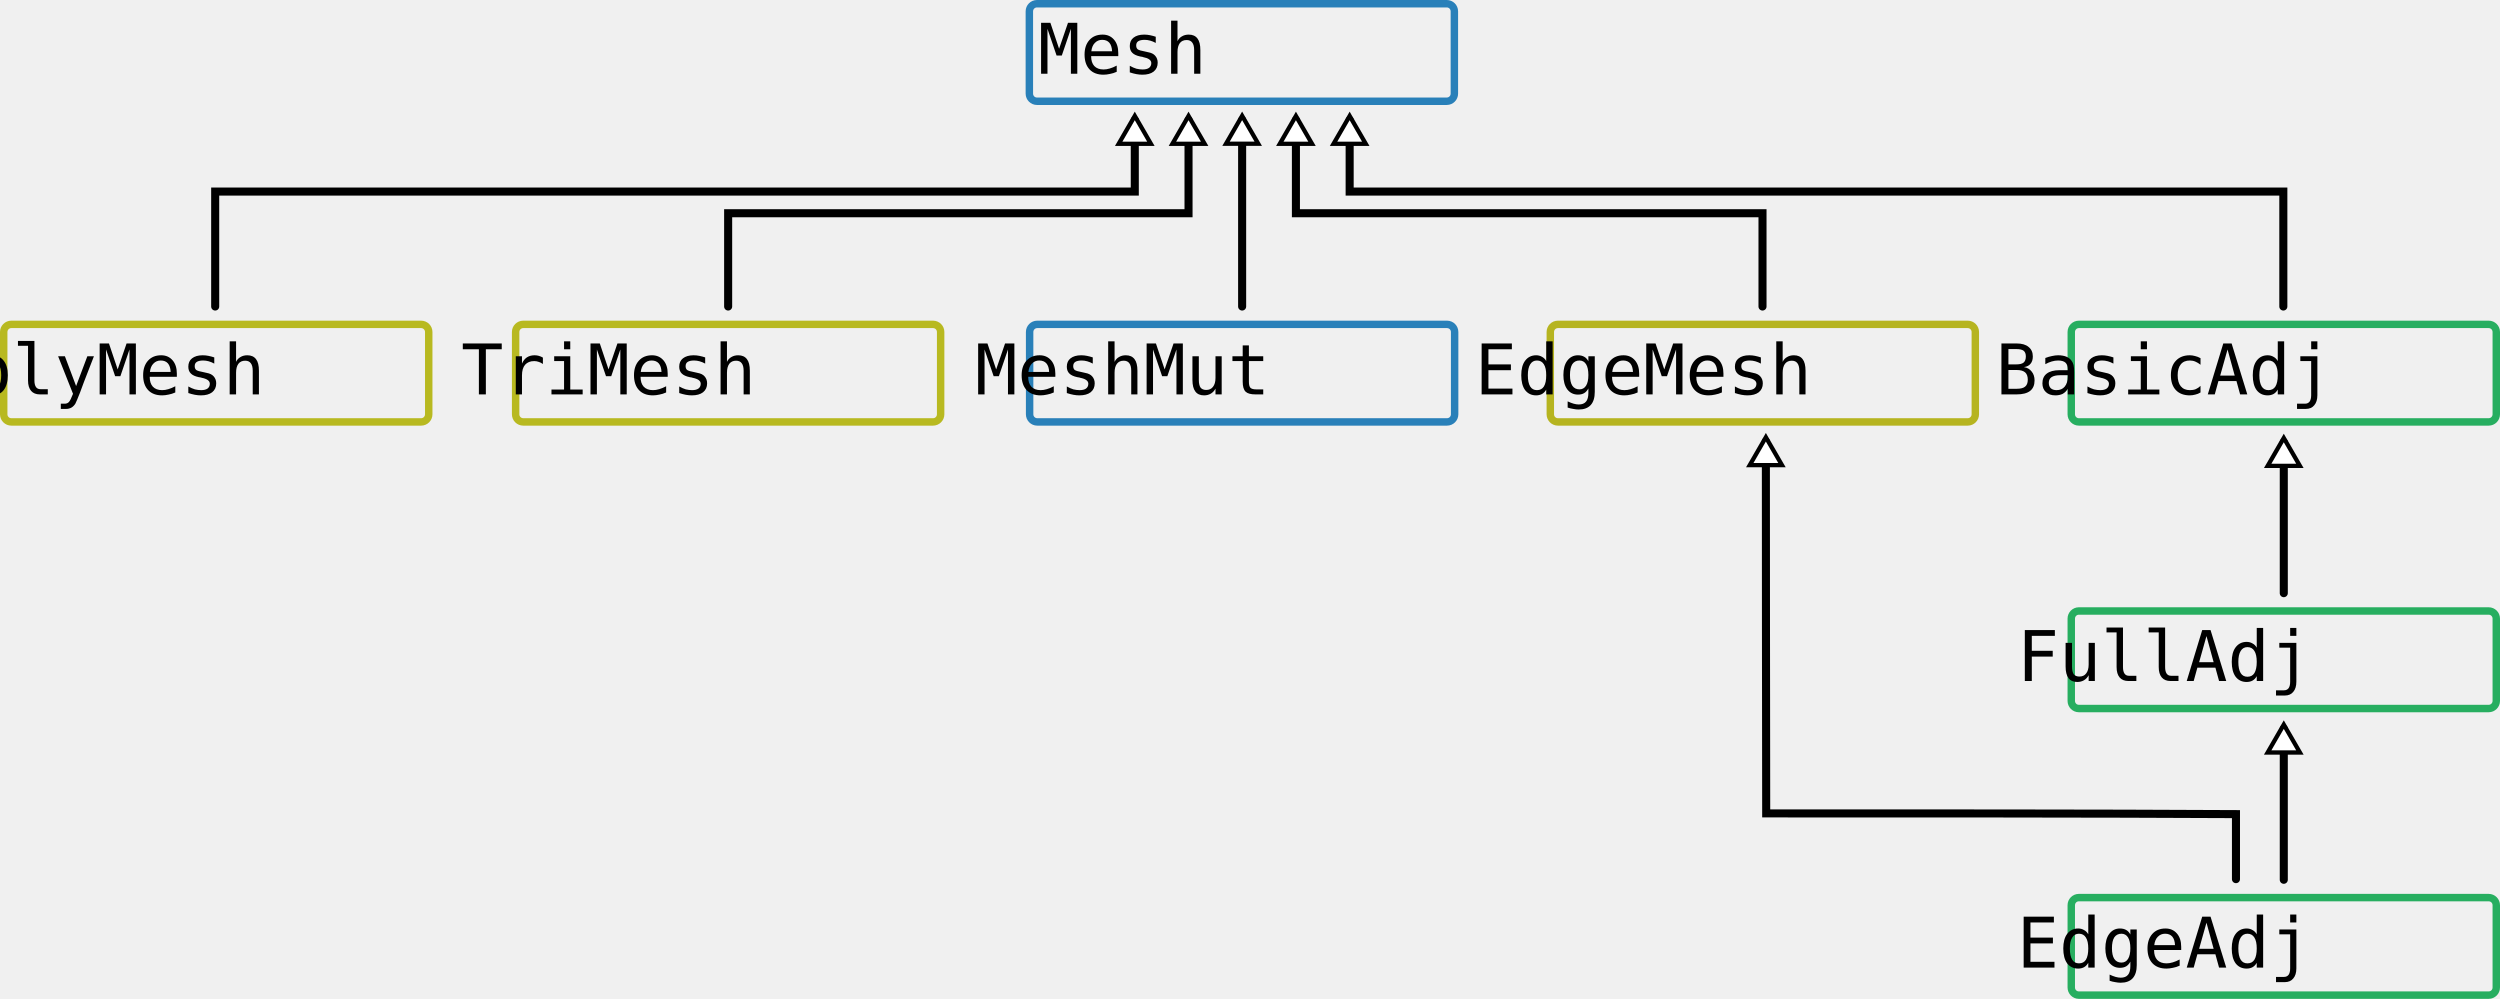
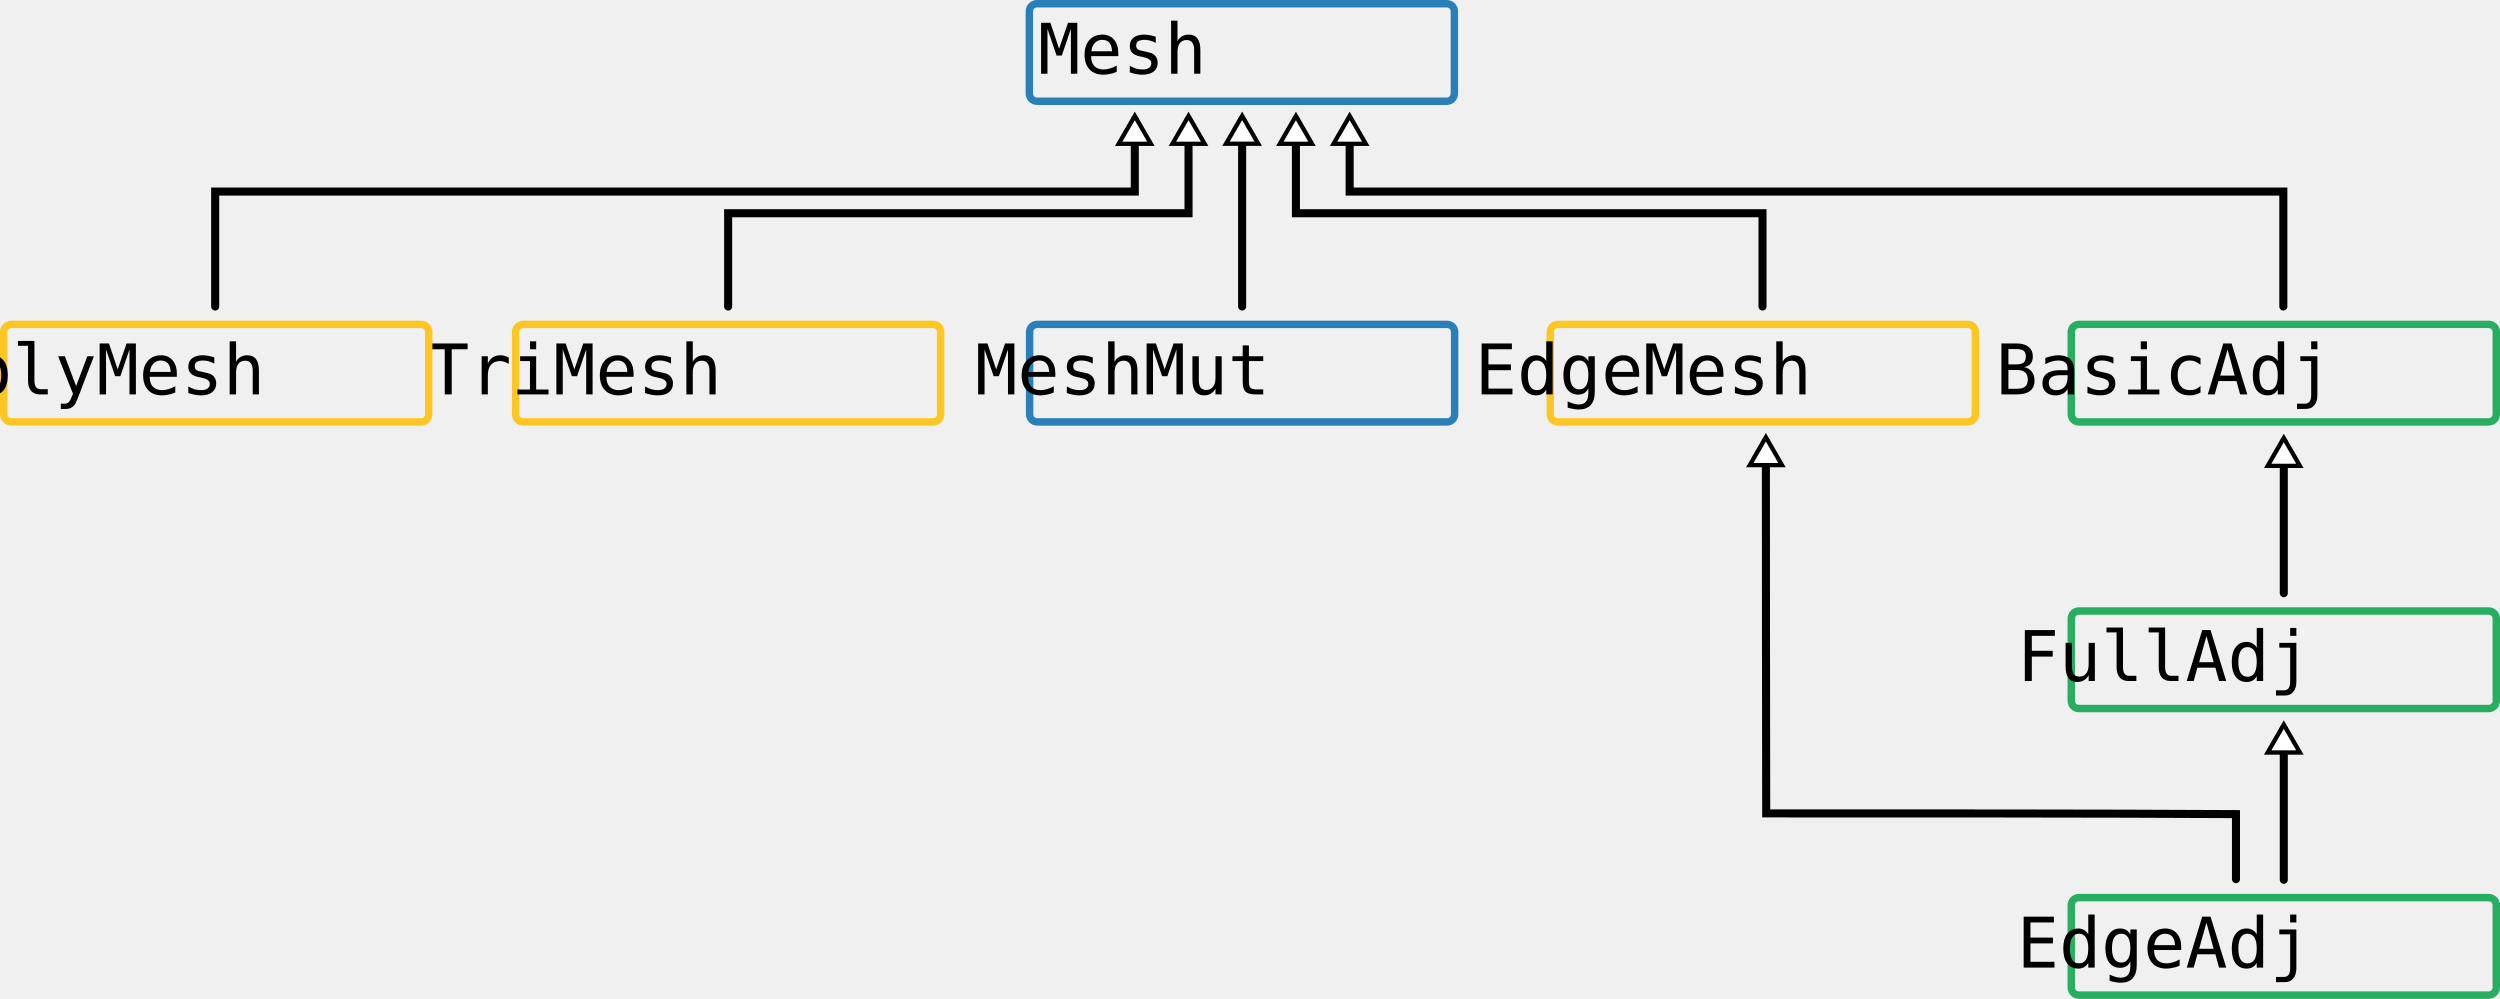
<svg xmlns="http://www.w3.org/2000/svg" width="201.659mm" height="80.572mm" viewBox="0 -150 201.659 80.572" version="1.1" id="svg1552">
  <defs id="defs1546">
    <marker orient="auto" refY="0" refX="0" id="marker3018" style="overflow:visible">
      <path id="path3016" d="M 5.77,0 -2.88,5 V -5 Z" style="fill:#ffffff;fill-rule:evenodd;stroke:#000000;stroke-width:1pt;stroke-opacity:1" transform="matrix(0.4,0,0,0.4,-1.8,0)" />
    </marker>
    <marker style="overflow:visible" id="marker2400" refX="0" refY="0" orient="auto">
      <path transform="matrix(0.4,0,0,0.4,-1.8,0)" style="fill:#ffffff;fill-rule:evenodd;stroke:#000000;stroke-width:1pt;stroke-opacity:1" d="M 5.77,0 -2.88,5 V -5 Z" id="path2398" />
    </marker>
    <marker orient="auto" refY="0" refX="0" id="marker15444" style="overflow:visible">
      <path id="path15442" d="M 5.77,0 -2.88,5 V -5 Z" style="fill:#ffffff;fill-rule:evenodd;stroke:#000000;stroke-width:1pt;stroke-opacity:1" transform="matrix(0.4,0,0,0.4,-1.8,0)" />
    </marker>
    <marker orient="auto" refY="0" refX="0" id="marker12054" style="overflow:visible">
      <path id="path12052" d="M 5.77,0 -2.88,5 V -5 Z" style="fill:#ffffff;fill-rule:evenodd;stroke:#000000;stroke-width:1pt;stroke-opacity:1" transform="matrix(0.4,0,0,0.4,-1.8,0)" />
    </marker>
    <marker style="overflow:visible" id="marker10776" refX="0" refY="0" orient="auto">
      <path transform="matrix(0.4,0,0,0.4,-1.8,0)" style="fill:#ffffff;fill-rule:evenodd;stroke:#000000;stroke-width:1pt;stroke-opacity:1" d="M 5.77,0 -2.88,5 V -5 Z" id="path10774" />
    </marker>
    <marker orient="auto" refY="0" refX="0" id="marker10254" style="overflow:visible">
      <path id="path10252" d="M 5.77,0 -2.88,5 V -5 Z" style="fill:#ffffff;fill-rule:evenodd;stroke:#000000;stroke-width:1pt;stroke-opacity:1" transform="matrix(0.4,0,0,0.4,-1.8,0)" />
    </marker>
    <marker orient="auto" refY="0" refX="0" id="marker9768" style="overflow:visible">
      <path id="path9766" d="M 5.77,0 -2.88,5 V -5 Z" style="fill:#ffffff;fill-rule:evenodd;stroke:#000000;stroke-width:1pt;stroke-opacity:1" transform="matrix(0.4,0,0,0.4,-1.8,0)" />
    </marker>
    <marker style="overflow:visible" id="marker8652" refX="0" refY="0" orient="auto">
      <path transform="matrix(0.4,0,0,0.4,-1.8,0)" style="fill:#ffffff;fill-rule:evenodd;stroke:#000000;stroke-width:1pt;stroke-opacity:1" d="M 5.77,0 -2.88,5 V -5 Z" id="path8650" />
    </marker>
    <marker orient="auto" refY="0" refX="0" id="marker7916" style="overflow:visible">
      <path id="path7914" d="M 5.77,0 -2.88,5 V -5 Z" style="fill:#ffffff;fill-rule:evenodd;stroke:#000000;stroke-width:1pt;stroke-opacity:1" transform="matrix(0.4,0,0,0.4,-1.8,0)" />
    </marker>
    <marker orient="auto" refY="0" refX="0" id="marker7104" style="overflow:visible">
      <path id="path7102" d="M 5.77,0 -2.88,5 V -5 Z" style="fill:#ffffff;fill-rule:evenodd;stroke:#000000;stroke-width:1pt;stroke-opacity:1" transform="matrix(0.4,0,0,0.4,-1.8,0)" />
    </marker>
    <marker style="overflow:visible" id="marker4584" refX="0" refY="0" orient="auto">
      <path transform="matrix(0.4,0,0,0.4,-1.8,0)" style="fill:#ffffff;fill-rule:evenodd;stroke:#000000;stroke-width:1pt;stroke-opacity:1" d="M 5.77,0 -2.88,5 V -5 Z" id="path4582" />
    </marker>
    <marker orient="auto" refY="0" refX="0" id="EmptyTriangleOutM" style="overflow:visible">
      <path id="path2399" d="M 5.77,0 -2.88,5 V -5 Z" style="fill:#ffffff;fill-rule:evenodd;stroke:#000000;stroke-width:1pt;stroke-opacity:1" transform="matrix(0.4,0,0,0.4,-1.8,0)" />
    </marker>
    <marker orient="auto" refY="0" refX="0" id="Arrow2Mend" style="overflow:visible">
      <path id="path2261" style="fill:#000000;fill-opacity:1;fill-rule:evenodd;stroke:#000000;stroke-width:0.625;stroke-linejoin:round;stroke-opacity:1" d="M 8.719,4.034 -2.207,0.016 8.719,-4.002 c -1.745,2.372 -1.735,5.617 -6e-7,8.035 z" transform="scale(-0.6)" />
    </marker>
    <marker orient="auto" refY="0" refX="0" id="Arrow2Send" style="overflow:visible">
      <path id="path2267" style="fill:#000000;fill-opacity:1;fill-rule:evenodd;stroke:#000000;stroke-width:0.625;stroke-linejoin:round;stroke-opacity:1" d="M 8.719,4.034 -2.207,0.016 8.719,-4.002 c -1.745,2.372 -1.735,5.617 -6e-7,8.035 z" transform="matrix(-0.3,0,0,-0.3,0.69,0)" />
    </marker>
    <marker orient="auto" refY="0" refX="0" id="Arrow1Mend" style="overflow:visible">
      <path id="path2243" d="M 0,0 5,-5 -12.5,0 5,5 Z" style="fill:#000000;fill-opacity:1;fill-rule:evenodd;stroke:#000000;stroke-width:1pt;stroke-opacity:1" transform="matrix(-0.4,0,0,-0.4,-4,0)" />
    </marker>
    <marker orient="auto" refY="0" refX="0" id="marker3598" style="overflow:visible">
      <path id="path3596" d="M 5.77,0 -2.88,5 V -5 Z" style="fill:#ffffff;fill-rule:evenodd;stroke:#000000;stroke-width:1pt;stroke-opacity:1" transform="matrix(-0.4,0,0,-0.4,1.8,0)" />
    </marker>
    <marker orient="auto" refY="0" refX="0" id="CurveIn" style="overflow:visible">
      <path id="path2420" d="m 4.625,-5.046 c -2.76,0 -5,2.24 -5,5 0,2.76 2.24,5 5,5" style="fill:none;fill-rule:evenodd;stroke:#000000;stroke-width:1pt;stroke-opacity:1" transform="scale(0.6)" />
    </marker>
    <marker orient="auto" refY="0" refX="0" id="EmptyTriangleInM" style="overflow:visible">
      <path id="path2390" d="M 5.77,0 -2.88,5 V -5 Z" style="fill:#ffffff;fill-rule:evenodd;stroke:#000000;stroke-width:1pt;stroke-opacity:1" transform="matrix(-0.4,0,0,-0.4,1.8,0)" />
    </marker>
    <marker orient="auto" refY="0" refX="0" id="Tail" style="overflow:visible">
      <g id="g2282" transform="scale(-1.2)" style="fill:#000000;fill-opacity:1;stroke:#000000;stroke-opacity:1">
        <path id="path2270" d="M -3.805,-3.959 0.544,0" style="fill:#000000;fill-opacity:1;fill-rule:evenodd;stroke:#000000;stroke-width:0.8;stroke-linecap:round;stroke-opacity:1" />
        <path id="path2272" d="M -1.287,-3.959 3.062,0" style="fill:#000000;fill-opacity:1;fill-rule:evenodd;stroke:#000000;stroke-width:0.8;stroke-linecap:round;stroke-opacity:1" />
        <path id="path2274" d="M 1.305,-3.959 5.654,0" style="fill:#000000;fill-opacity:1;fill-rule:evenodd;stroke:#000000;stroke-width:0.8;stroke-linecap:round;stroke-opacity:1" />
        <path id="path2276" d="M -3.805,4.178 0.544,0.22" style="fill:#000000;fill-opacity:1;fill-rule:evenodd;stroke:#000000;stroke-width:0.8;stroke-linecap:round;stroke-opacity:1" />
        <path id="path2278" d="M -1.287,4.178 3.062,0.22" style="fill:#000000;fill-opacity:1;fill-rule:evenodd;stroke:#000000;stroke-width:0.8;stroke-linecap:round;stroke-opacity:1" />
        <path id="path2280" d="M 1.305,4.178 5.654,0.22" style="fill:#000000;fill-opacity:1;fill-rule:evenodd;stroke:#000000;stroke-width:0.8;stroke-linecap:round;stroke-opacity:1" />
      </g>
    </marker>
  </defs>
  <g id="layer1" transform="translate(-4.542551,-159.7097)">
+     <g transform="translate(11.89349,10.82442)" id="g2147" style="display:inline">
+       <path style="fill:none;stroke:#000000;stroke-width:0.65;stroke-linecap:round;stroke-linejoin:miter;stroke-miterlimit:4;stroke-dasharray:none;stroke-opacity:1;marker-end:url(#EmptyTriangleOutM)" d="M 92.844,23.61 V 8.561" id="path2232" />
+       <path id="path4580" d="M 51.384,23.61 V 16.085 H 88.52 V 8.567" style="fill:none;stroke:#000000;stroke-width:0.65;stroke-linecap:round;stroke-linejoin:miter;stroke-miterlimit:4;stroke-dasharray:none;stroke-opacity:1;marker-end:url(#marker4584)" />
+       <path style="fill:none;stroke:#000000;stroke-width:0.65;stroke-linecap:round;stroke-linejoin:miter;stroke-miterlimit:4;stroke-dasharray:none;stroke-opacity:1;marker-end:url(#marker7104)" d="M 10.007,23.61 V 14.337 H 84.185 V 8.567" id="path7100" />
+       <path style="fill:none;stroke:#000000;stroke-width:0.65;stroke-linecap:round;stroke-linejoin:miter;stroke-miterlimit:4;stroke-dasharray:none;stroke-opacity:1;marker-end:url(#marker7916)" d="M 134.819,23.61 V 16.085 H 97.182 V 8.567" id="path7910" />
+       <path id="path7912" d="M 176.831,23.61 V 14.337 H 101.517 V 8.567" style="fill:none;stroke:#000000;stroke-width:0.65;stroke-linecap:round;stroke-linejoin:miter;stroke-miterlimit:4;stroke-dasharray:none;stroke-opacity:1;marker-end:url(#marker8652)" />
+       <path style="fill:none;stroke:#000000;stroke-width:0.65;stroke-linecap:round;stroke-linejoin:miter;stroke-miterlimit:4;stroke-dasharray:none;stroke-opacity:1;marker-end:url(#marker10254)" d="M 176.867,46.732 V 34.546" id="path10250" />
+       <path id="path10772" d="M 176.867,69.851 V 57.665" style="fill:none;stroke:#000000;stroke-width:0.65;stroke-linecap:round;stroke-linejoin:miter;stroke-miterlimit:4;stroke-dasharray:none;stroke-opacity:1;marker-end:url(#marker10776)" />
+       <path style="fill:none;stroke:#000000;stroke-width:0.65;stroke-linecap:round;stroke-linejoin:miter;stroke-miterlimit:4;stroke-dasharray:none;stroke-opacity:1;marker-end:url(#marker3018)" d="m 173.01,69.8 v -5.245 c -11.056,-0.062 -26.837,-0.058 -37.893,-0.058 -0.013,-10.004 -0.027,-20.007 -0.027,-30.011" id="path3014" />
+       <g id="g1031">
+         <rect ry="0.613" y="25.051" x="34.242" height="7.868" width="34.283" id="rect2141" style="display:inline;opacity:1;fill:none;fill-opacity:1;stroke:#fcc723;stroke-width:0.6;stroke-linecap:round;stroke-linejoin:round;stroke-miterlimit:4;stroke-dasharray:none;stroke-dashoffset:0;stroke-opacity:1" />
+         <text xml:space="preserve" style="font-style:normal;font-variant:normal;font-weight:normal;font-stretch:normal;font-size:10.583px;line-height:1.25;font-family:'Linux Biolinum';-inkscape-font-specification:'Linux Biolinum';letter-spacing:0px;word-spacing:0px;fill:#000000;fill-opacity:1;stroke:none;stroke-width:0.265" x="51.378" y="30.699" id="text2145">
+           <tspan id="tspan2143" x="51.378" y="30.699" style="font-style:normal;font-variant:normal;font-weight:normal;font-stretch:normal;font-size:5.644px;font-family:Inconsolata;-inkscape-font-specification:Inconsolata;text-align:center;text-anchor:middle;stroke-width:0.265">TriMesh</tspan>
+         </text>
+       </g>
+     </g>
    <g id="g2127" transform="translate(53.33207,-15.04172)">
      <rect ry="0.613" y="25.051" x="34.242" height="7.868" width="34.283" id="rect2121" style="display:inline;opacity:1;fill:none;fill-opacity:1;stroke:#2980b9;stroke-width:0.6;stroke-linecap:round;stroke-linejoin:round;stroke-miterlimit:4;stroke-dasharray:none;stroke-dashoffset:0;stroke-opacity:1" />
      <text xml:space="preserve" style="font-style:normal;font-variant:normal;font-weight:normal;font-stretch:normal;font-size:10.583px;line-height:1.25;font-family:'Linux Biolinum';-inkscape-font-specification:'Linux Biolinum';letter-spacing:0px;word-spacing:0px;fill:#000000;fill-opacity:1;stroke:none;stroke-width:0.265" x="51.378" y="30.699" id="text2125">
        <tspan x="51.378" y="30.699" style="font-style:normal;font-variant:normal;font-weight:normal;font-stretch:normal;font-size:5.644px;font-family:Inconsolata;-inkscape-font-specification:Inconsolata;text-align:center;text-anchor:middle;stroke-width:0.265" id="tspan2129">Mesh</tspan>
      </text>
    </g>
    <g id="g2139" transform="translate(53.35368,10.82442)">
      <rect ry="0.613" y="25.051" x="34.242" height="7.868" width="34.283" id="rect2133" style="display:inline;opacity:1;fill:none;fill-opacity:1;stroke:#2980b9;stroke-width:0.6;stroke-linecap:round;stroke-linejoin:round;stroke-miterlimit:4;stroke-dasharray:none;stroke-dashoffset:0;stroke-opacity:1" />
      <text xml:space="preserve" style="font-style:normal;font-variant:normal;font-weight:normal;font-stretch:normal;font-size:10.583px;line-height:1.25;font-family:'Linux Biolinum';-inkscape-font-specification:'Linux Biolinum';letter-spacing:0px;word-spacing:0px;fill:#000000;fill-opacity:1;stroke:none;stroke-width:0.265" x="51.378" y="30.699" id="text2137">
        <tspan id="tspan2135" x="51.378" y="30.699" style="font-style:normal;font-variant:normal;font-weight:normal;font-stretch:normal;font-size:5.644px;font-family:Inconsolata;-inkscape-font-specification:Inconsolata;text-align:center;text-anchor:middle;stroke-width:0.265">MeshMut</tspan>
      </text>
    </g>
-     <g transform="translate(11.89349,10.82442)" id="g2147">
-       <rect style="display:inline;opacity:1;fill:none;fill-opacity:1;stroke:#b8b920;stroke-width:0.6;stroke-linecap:round;stroke-linejoin:round;stroke-miterlimit:4;stroke-dasharray:none;stroke-dashoffset:0;stroke-opacity:1" id="rect2141" width="34.283" height="7.868" x="34.242" y="25.051" ry="0.613" />
-       <text id="text2145" y="30.699" x="51.378" style="font-style:normal;font-variant:normal;font-weight:normal;font-stretch:normal;font-size:10.583px;line-height:1.25;font-family:'Linux Biolinum';-inkscape-font-specification:'Linux Biolinum';letter-spacing:0px;word-spacing:0px;fill:#000000;fill-opacity:1;stroke:none;stroke-width:0.265" xml:space="preserve">
-         <tspan style="font-style:normal;font-variant:normal;font-weight:normal;font-stretch:normal;font-size:5.644px;font-family:Inconsolata;-inkscape-font-specification:Inconsolata;text-align:center;text-anchor:middle;stroke-width:0.265" y="30.699" x="51.378" id="tspan2143">TriMesh</tspan>
-       </text>
-       <path style="fill:none;stroke:#000000;stroke-width:0.65;stroke-linecap:round;stroke-linejoin:miter;stroke-miterlimit:4;stroke-dasharray:none;stroke-opacity:1;marker-end:url(#EmptyTriangleOutM)" d="M 92.844,23.61 V 8.561" id="path2232" />
-       <path id="path4580" d="M 51.384,23.61 V 16.085 H 88.52 V 8.567" style="fill:none;stroke:#000000;stroke-width:0.65;stroke-linecap:round;stroke-linejoin:miter;stroke-miterlimit:4;stroke-dasharray:none;stroke-opacity:1;marker-end:url(#marker4584)" />
-       <path style="fill:none;stroke:#000000;stroke-width:0.65;stroke-linecap:round;stroke-linejoin:miter;stroke-miterlimit:4;stroke-dasharray:none;stroke-opacity:1;marker-end:url(#marker7104)" d="M 10.007,23.61 V 14.337 H 84.185 V 8.567" id="path7100" />
-       <path style="fill:none;stroke:#000000;stroke-width:0.65;stroke-linecap:round;stroke-linejoin:miter;stroke-miterlimit:4;stroke-dasharray:none;stroke-opacity:1;marker-end:url(#marker7916)" d="M 134.819,23.61 V 16.085 H 97.182 V 8.567" id="path7910" />
-       <path id="path7912" d="M 176.831,23.61 V 14.337 H 101.517 V 8.567" style="fill:none;stroke:#000000;stroke-width:0.65;stroke-linecap:round;stroke-linejoin:miter;stroke-miterlimit:4;stroke-dasharray:none;stroke-opacity:1;marker-end:url(#marker8652)" />
-       <path style="fill:none;stroke:#000000;stroke-width:0.65;stroke-linecap:round;stroke-linejoin:miter;stroke-miterlimit:4;stroke-dasharray:none;stroke-opacity:1;marker-end:url(#marker10254)" d="M 176.867,46.732 V 34.546" id="path10250" />
-       <path id="path10772" d="M 176.867,69.851 V 57.665" style="fill:none;stroke:#000000;stroke-width:0.65;stroke-linecap:round;stroke-linejoin:miter;stroke-miterlimit:4;stroke-dasharray:none;stroke-opacity:1;marker-end:url(#marker10776)" />
-       <path style="fill:none;stroke:#000000;stroke-width:0.65;stroke-linecap:round;stroke-linejoin:miter;stroke-miterlimit:4;stroke-dasharray:none;stroke-opacity:1;marker-end:url(#marker3018)" d="m 173.01,69.8 v -5.245 c -11.056,-0.062 -26.837,-0.058 -37.893,-0.058 -0.013,-10.004 -0.027,-20.007 -0.027,-30.011" id="path3014" />
-     </g>
    <g id="g2155" transform="translate(-29.39965,10.82442)">
-       <rect ry="0.613" y="25.051" x="34.242" height="7.868" width="34.283" id="rect2149" style="display:inline;opacity:1;fill:none;fill-opacity:1;stroke:#b8b920;stroke-width:0.6;stroke-linecap:round;stroke-linejoin:round;stroke-miterlimit:4;stroke-dasharray:none;stroke-dashoffset:0;stroke-opacity:1" />
+       <rect ry="0.613" y="25.051" x="34.242" height="7.868" width="34.283" id="rect2149" style="display:inline;opacity:1;fill:none;fill-opacity:1;stroke:#fcc723;stroke-width:0.6;stroke-linecap:round;stroke-linejoin:round;stroke-miterlimit:4;stroke-dasharray:none;stroke-dashoffset:0;stroke-opacity:1" />
      <text xml:space="preserve" style="font-style:normal;font-variant:normal;font-weight:normal;font-stretch:normal;font-size:10.583px;line-height:1.25;font-family:'Linux Biolinum';-inkscape-font-specification:'Linux Biolinum';letter-spacing:0px;word-spacing:0px;fill:#000000;fill-opacity:1;stroke:none;stroke-width:0.265" x="51.378" y="30.699" id="text2153">
        <tspan id="tspan2151" x="51.378" y="30.699" style="font-style:normal;font-variant:normal;font-weight:normal;font-stretch:normal;font-size:5.644px;font-family:Inconsolata;-inkscape-font-specification:Inconsolata;text-align:center;text-anchor:middle;stroke-width:0.265">PolyMesh</tspan>
      </text>
    </g>
    <g id="g2171" transform="translate(95.3543,10.82442)">
-       <rect ry="0.613" y="25.051" x="34.242" height="7.868" width="34.283" id="rect2165" style="display:inline;opacity:1;fill:none;fill-opacity:1;stroke:#b6b420;stroke-width:0.6;stroke-linecap:round;stroke-linejoin:round;stroke-miterlimit:4;stroke-dasharray:none;stroke-dashoffset:0;stroke-opacity:1" />
+       <rect ry="0.613" y="25.051" x="34.242" height="7.868" width="34.283" id="rect2165" style="display:inline;opacity:1;fill:none;fill-opacity:1;stroke:#fcc723;stroke-width:0.6;stroke-linecap:round;stroke-linejoin:round;stroke-miterlimit:4;stroke-dasharray:none;stroke-dashoffset:0;stroke-opacity:1" />
      <text xml:space="preserve" style="font-style:normal;font-variant:normal;font-weight:normal;font-stretch:normal;font-size:10.583px;line-height:1.25;font-family:'Linux Biolinum';-inkscape-font-specification:'Linux Biolinum';letter-spacing:0px;word-spacing:0px;fill:#000000;fill-opacity:1;stroke:none;stroke-width:0.265" x="51.378" y="30.699" id="text2169">
        <tspan id="tspan2167" x="51.378" y="30.699" style="font-style:normal;font-variant:normal;font-weight:normal;font-stretch:normal;font-size:5.644px;font-family:Inconsolata;-inkscape-font-specification:Inconsolata;text-align:center;text-anchor:middle;stroke-width:0.265">EdgeMesh</tspan>
      </text>
    </g>
    <g transform="translate(137.3765,10.82442)" id="g2179">
      <rect style="display:inline;opacity:1;fill:none;fill-opacity:1;stroke:#27ae60;stroke-width:0.6;stroke-linecap:round;stroke-linejoin:round;stroke-miterlimit:4;stroke-dasharray:none;stroke-dashoffset:0;stroke-opacity:1" id="rect2173" width="34.283" height="7.868" x="34.242" y="25.051" ry="0.613" />
      <text id="text2177" y="30.699" x="51.378" style="font-style:normal;font-variant:normal;font-weight:normal;font-stretch:normal;font-size:10.583px;line-height:1.25;font-family:'Linux Biolinum';-inkscape-font-specification:'Linux Biolinum';letter-spacing:0px;word-spacing:0px;fill:#000000;fill-opacity:1;stroke:none;stroke-width:0.265" xml:space="preserve">
        <tspan style="font-style:normal;font-variant:normal;font-weight:normal;font-stretch:normal;font-size:5.644px;font-family:Inconsolata;-inkscape-font-specification:Inconsolata;text-align:center;text-anchor:middle;stroke-width:0.265" y="30.699" x="51.378" id="tspan2175">BasicAdj</tspan>
      </text>
    </g>
    <g id="g2187" transform="translate(137.3765,33.94323)">
      <rect ry="0.613" y="25.051" x="34.242" height="7.868" width="34.283" id="rect2181" style="display:inline;opacity:1;fill:none;fill-opacity:1;stroke:#27ae60;stroke-width:0.6;stroke-linecap:round;stroke-linejoin:round;stroke-miterlimit:4;stroke-dasharray:none;stroke-dashoffset:0;stroke-opacity:1" />
      <text xml:space="preserve" style="font-style:normal;font-variant:normal;font-weight:normal;font-stretch:normal;font-size:10.583px;line-height:1.25;font-family:'Linux Biolinum';-inkscape-font-specification:'Linux Biolinum';letter-spacing:0px;word-spacing:0px;fill:#000000;fill-opacity:1;stroke:none;stroke-width:0.265" x="51.378" y="30.699" id="text2185">
        <tspan id="tspan2183" x="51.378" y="30.699" style="font-style:normal;font-variant:normal;font-weight:normal;font-stretch:normal;font-size:5.644px;font-family:Inconsolata;-inkscape-font-specification:Inconsolata;text-align:center;text-anchor:middle;stroke-width:0.265">FullAdj</tspan>
      </text>
    </g>
    <g transform="translate(137.3765,57.06204)" id="g2195">
      <rect style="display:inline;opacity:1;fill:none;fill-opacity:1;stroke:#27ae60;stroke-width:0.6;stroke-linecap:round;stroke-linejoin:round;stroke-miterlimit:4;stroke-dasharray:none;stroke-dashoffset:0;stroke-opacity:1" id="rect2189" width="34.283" height="7.868" x="34.242" y="25.051" ry="0.613" />
      <text id="text2193" y="30.699" x="51.378" style="font-style:normal;font-variant:normal;font-weight:normal;font-stretch:normal;font-size:10.583px;line-height:1.25;font-family:'Linux Biolinum';-inkscape-font-specification:'Linux Biolinum';letter-spacing:0px;word-spacing:0px;fill:#000000;fill-opacity:1;stroke:none;stroke-width:0.265" xml:space="preserve">
        <tspan style="font-style:normal;font-variant:normal;font-weight:normal;font-stretch:normal;font-size:5.644px;font-family:Inconsolata;-inkscape-font-specification:Inconsolata;text-align:center;text-anchor:middle;stroke-width:0.265" y="30.699" x="51.378" id="tspan2191">EdgeAdj</tspan>
      </text>
    </g>
  </g>
</svg>
